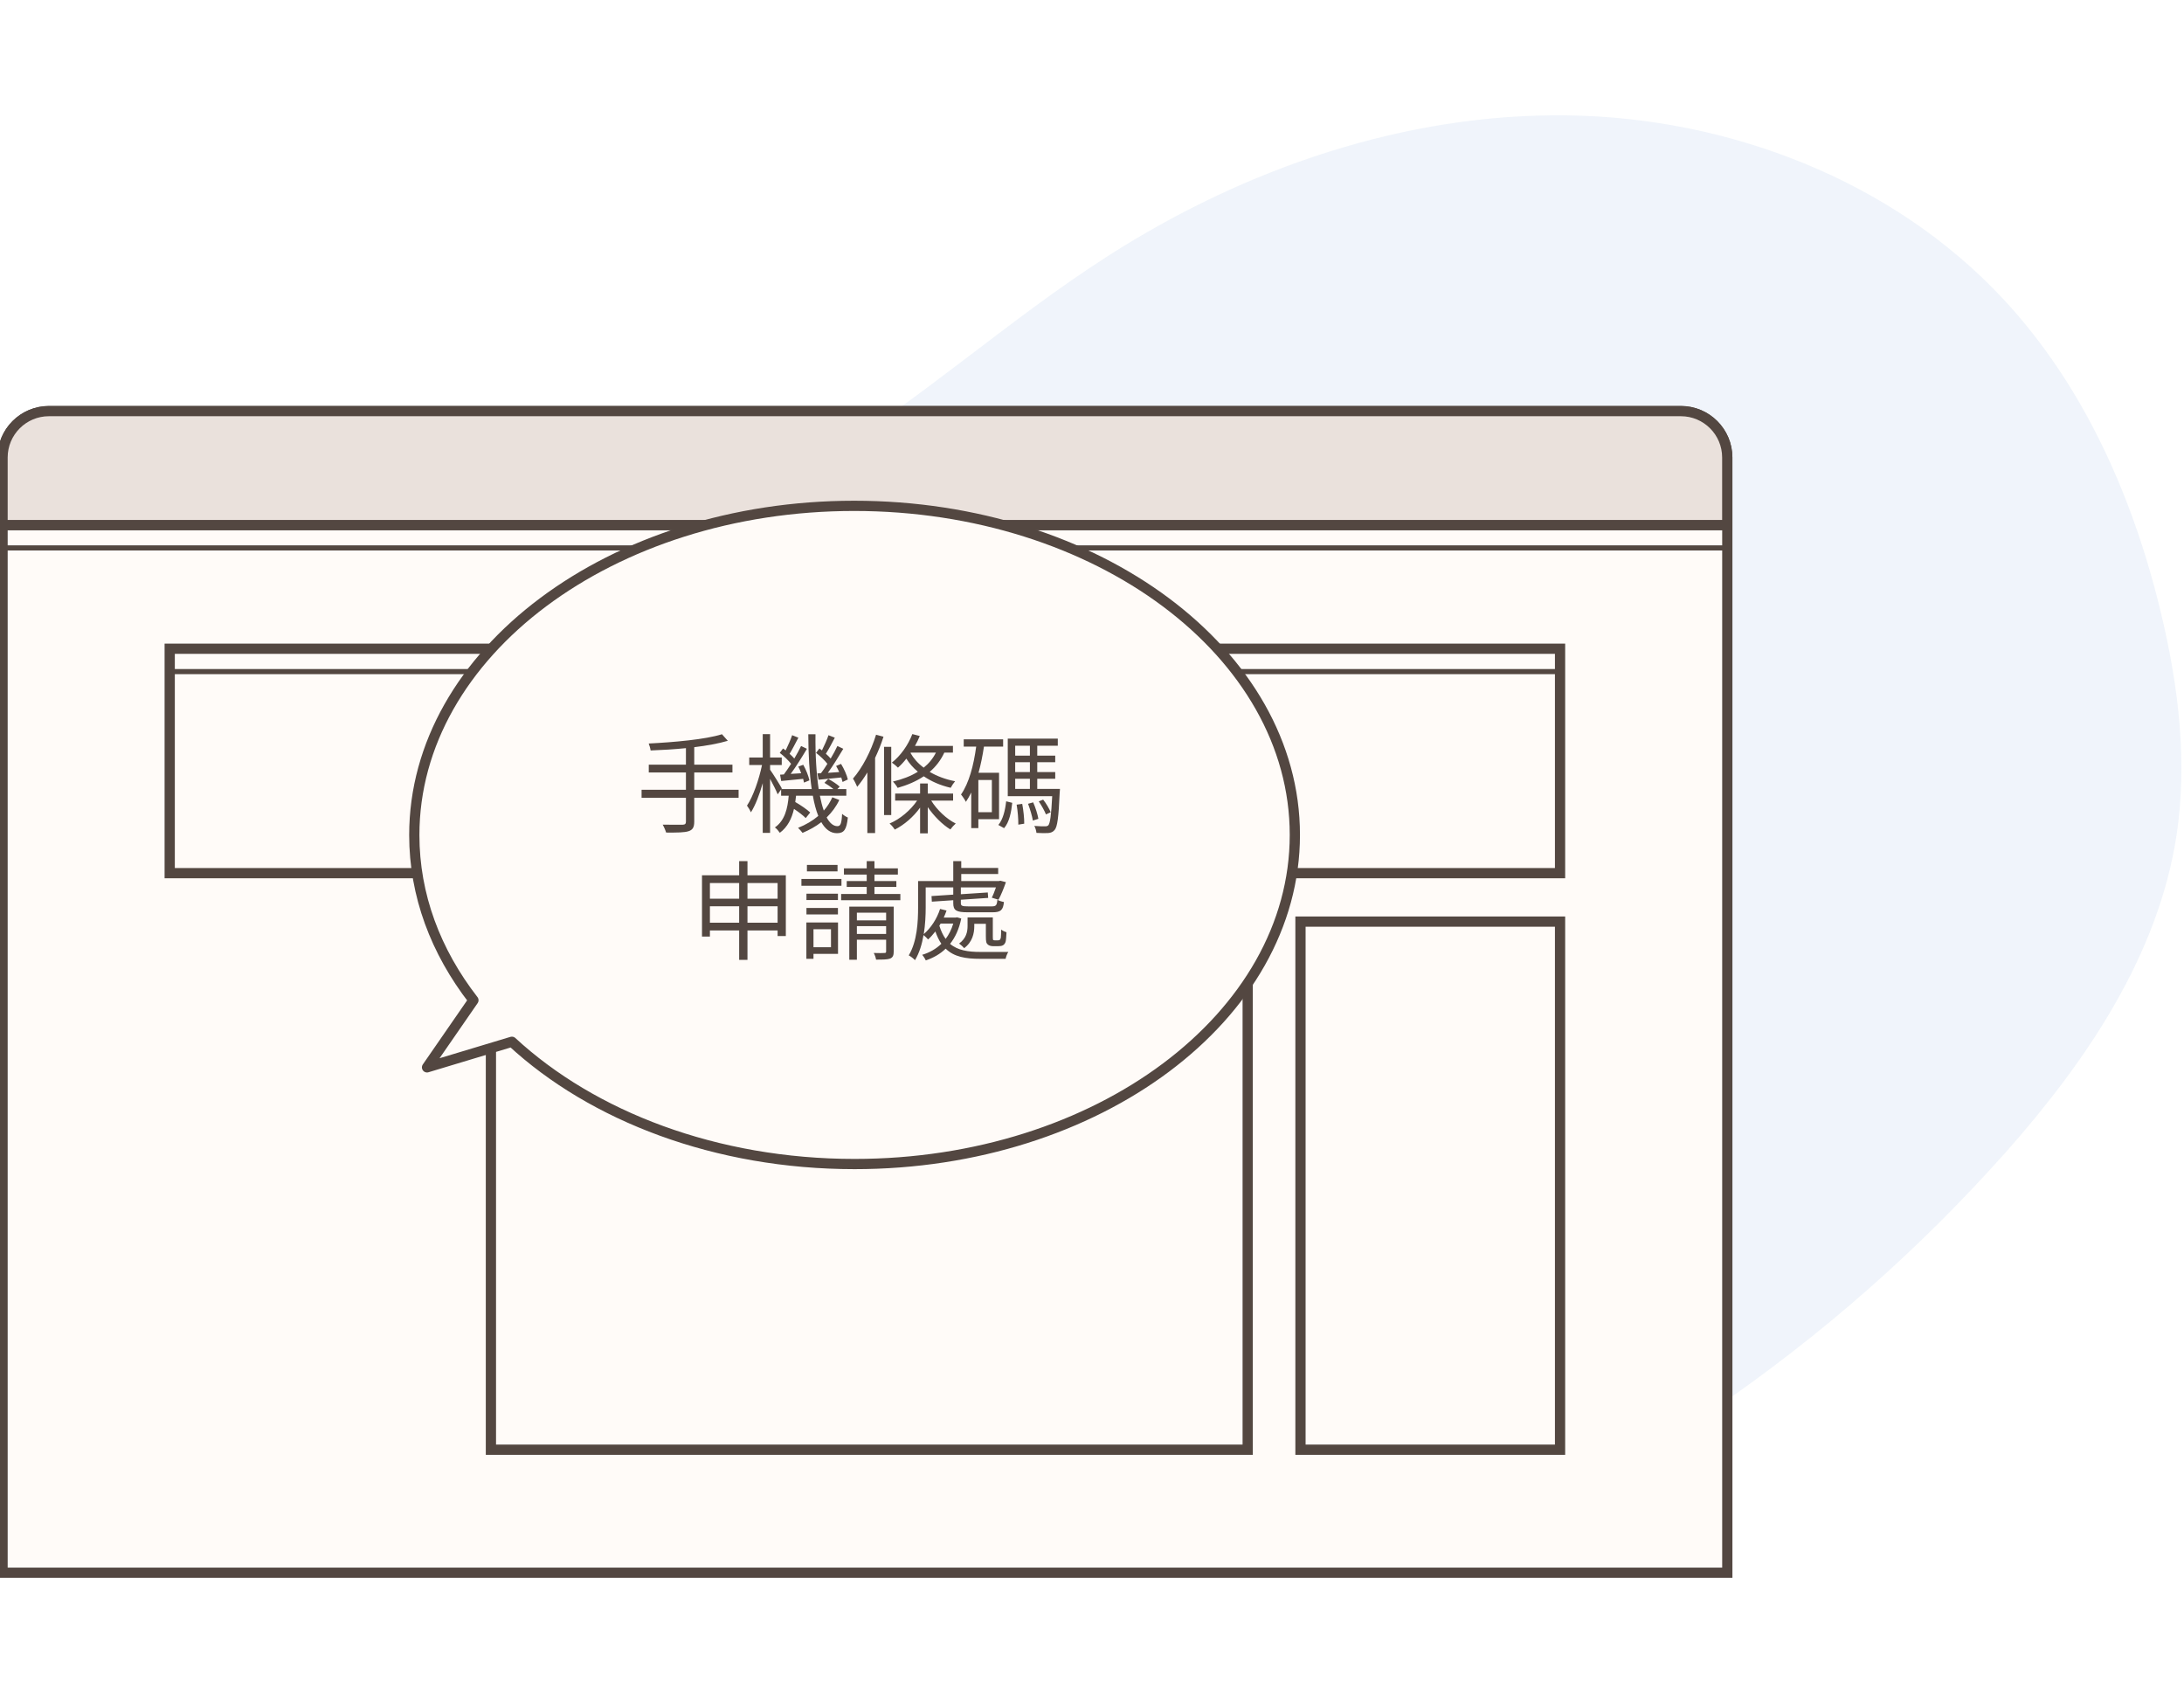
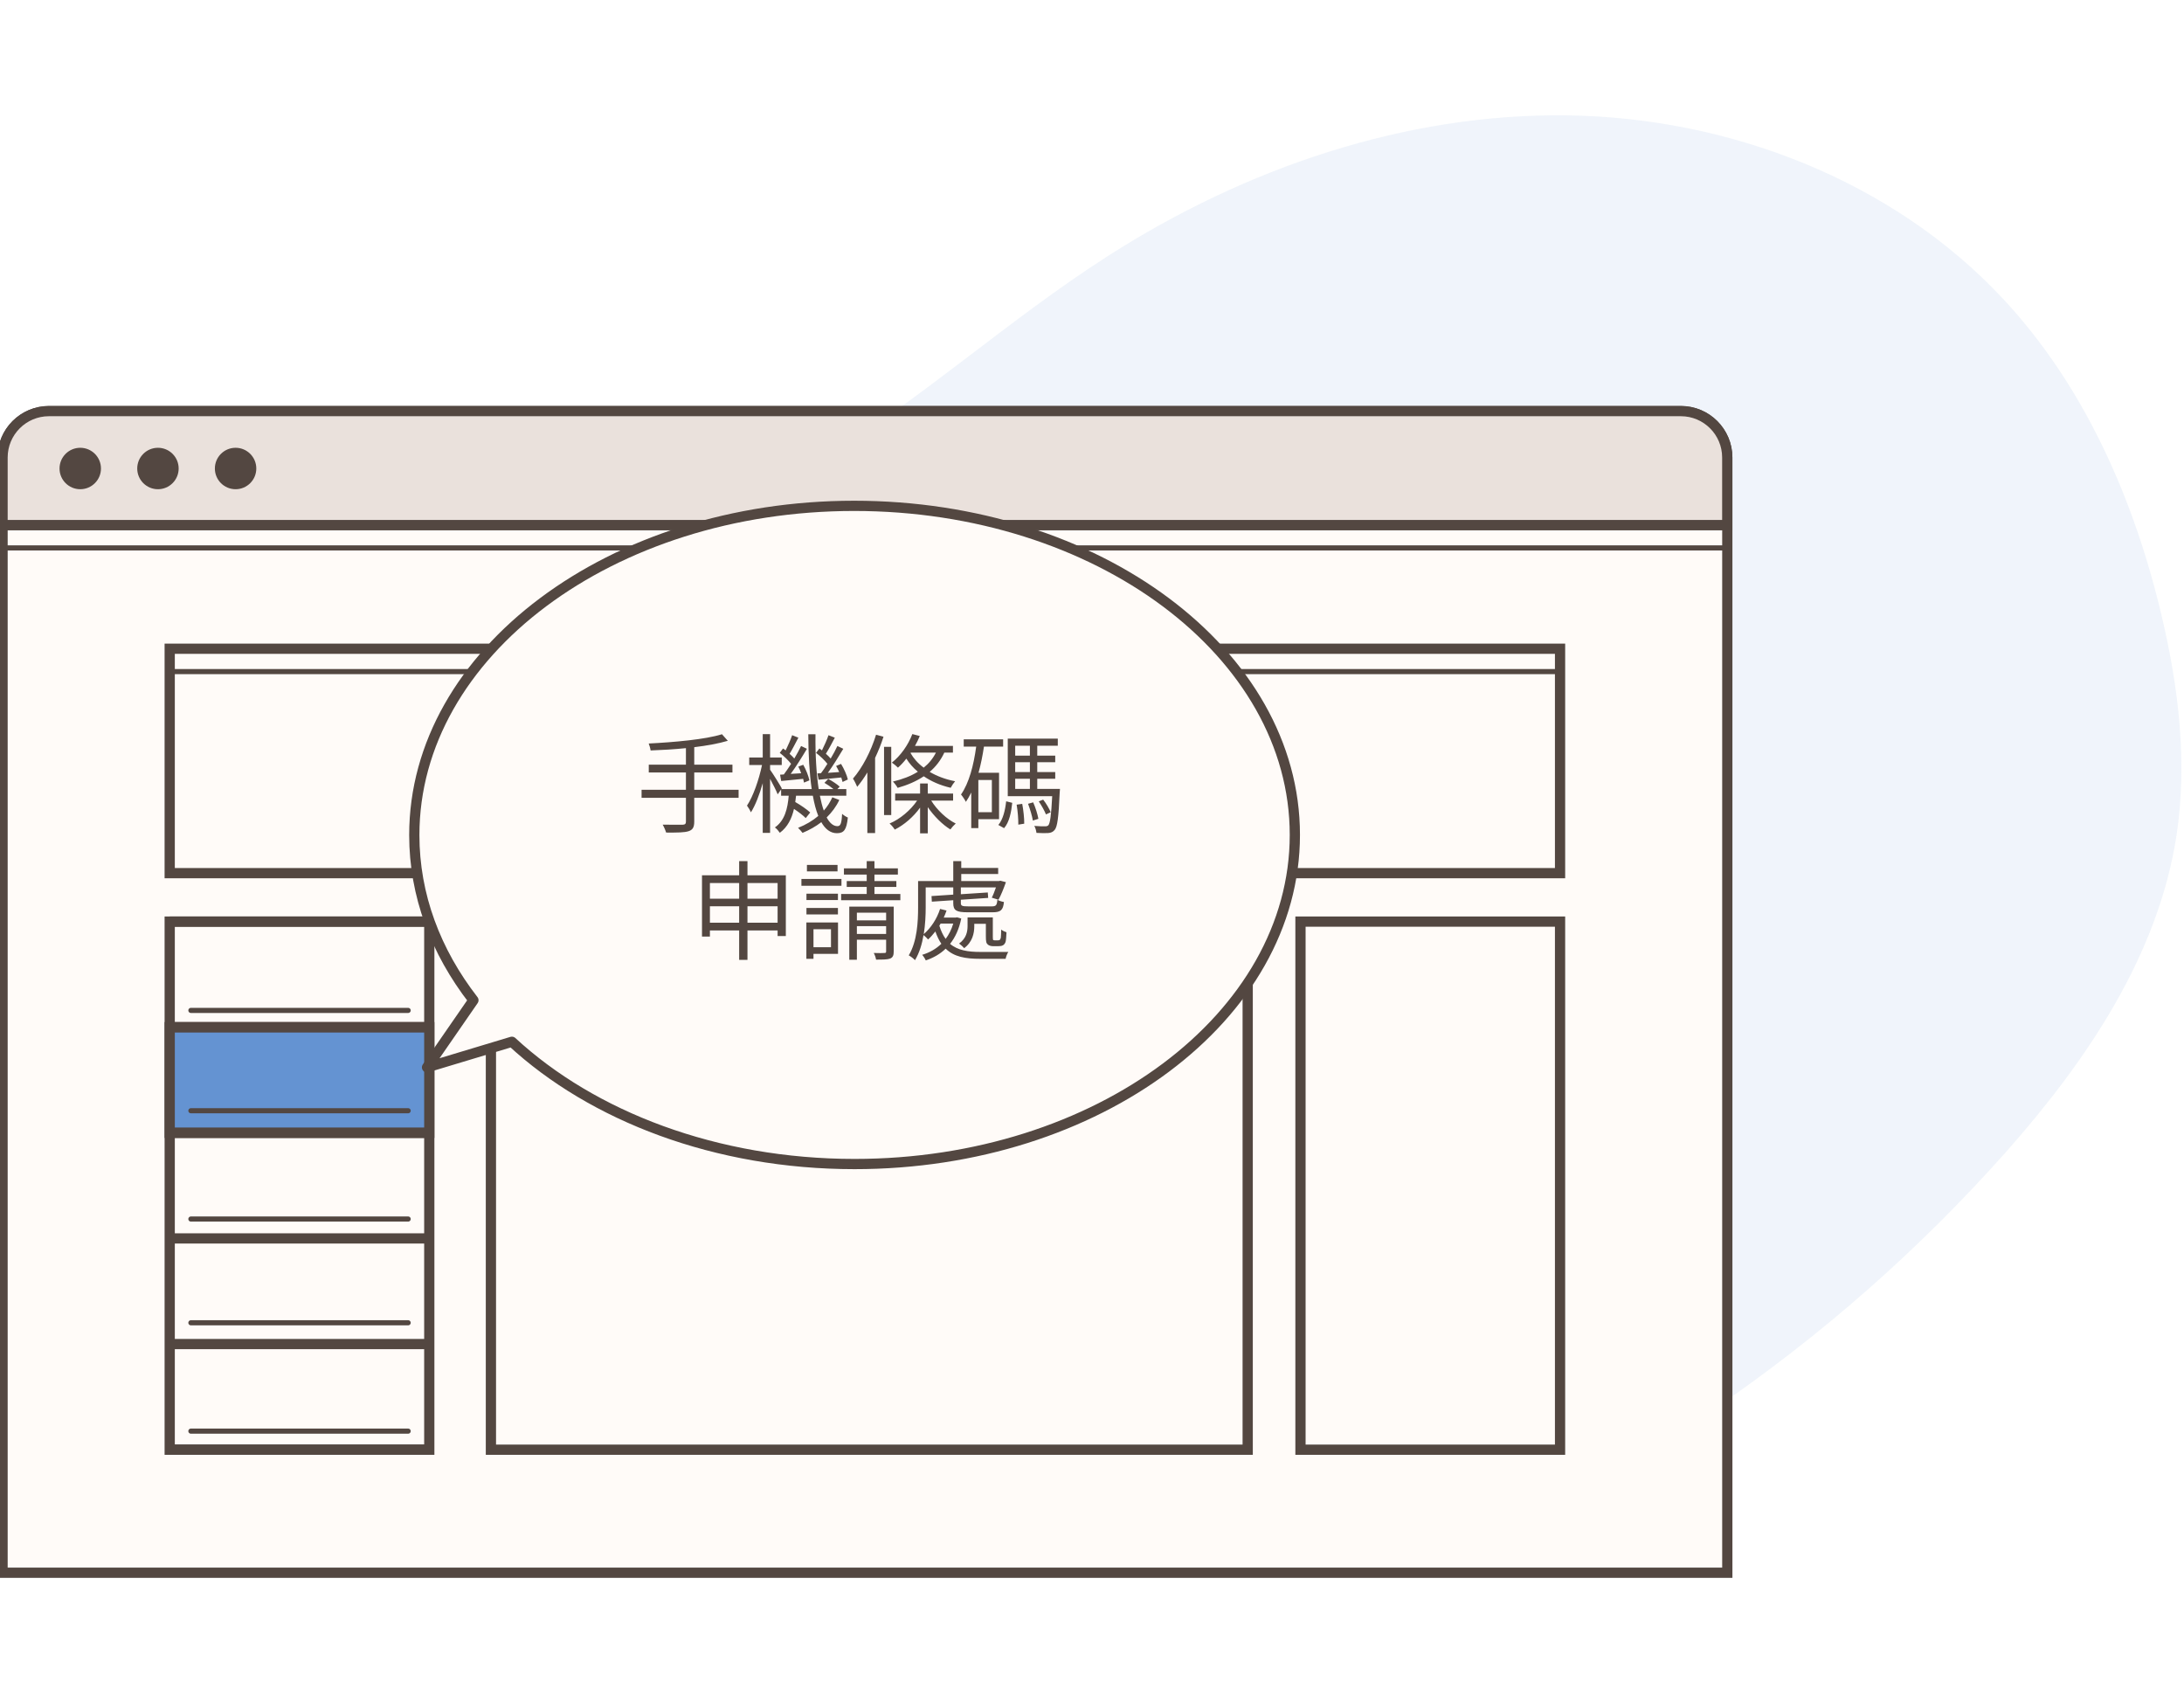
<svg xmlns="http://www.w3.org/2000/svg" viewBox="0 0 427 330">
  <g>
-     <rect x="33.68" y="179.65" width="50.75" height="103.23" fill="#fffbf8" stroke="#534741" stroke-miterlimit="10" stroke-width="2" />
-     <rect x="33.68" y="200.29" width="50.75" height="20.65" fill="#6493d2" stroke="#534741" stroke-miterlimit="10" stroke-width="2" />
-     <line x1="33.68" y1="179.65" x2="84.44" y2="179.65" fill="none" stroke="#534741" stroke-miterlimit="10" stroke-width="2" />
-     <line x1="33.68" y1="200.29" x2="84.44" y2="200.29" fill="none" stroke="#534741" stroke-miterlimit="10" stroke-width="2" />
-     <line x1="33.68" y1="220.94" x2="84.44" y2="220.94" fill="none" stroke="#534741" stroke-miterlimit="10" stroke-width="2" />
-     <line x1="33.68" y1="241.58" x2="84.44" y2="241.58" fill="none" stroke="#534741" stroke-miterlimit="10" stroke-width="2" />
-     <line x1="33.68" y1="262.23" x2="84.44" y2="262.23" fill="none" stroke="#534741" stroke-miterlimit="10" stroke-width="2" />
-     <line x1="33.68" y1="282.87" x2="84.44" y2="282.87" fill="none" stroke="#534741" stroke-miterlimit="10" stroke-width="2" />
-     <line x1="37.82" y1="216.62" x2="80.3" y2="216.62" fill="none" stroke="#534741" stroke-linecap="round" stroke-linejoin="round" />
-     <line x1="37.82" y1="237.79" x2="80.3" y2="237.79" fill="none" stroke="#534741" stroke-linecap="round" stroke-linejoin="round" />
-     <line x1="37.82" y1="258.07" x2="80.3" y2="258.07" fill="none" stroke="#534741" stroke-linecap="round" stroke-linejoin="round" />
-     <line x1="37.82" y1="197.01" x2="80.3" y2="197.01" fill="none" stroke="#534741" stroke-linecap="round" stroke-linejoin="round" />
-     <line x1="37.82" y1="279.25" x2="80.3" y2="279.25" fill="none" stroke="#534741" stroke-linecap="round" stroke-linejoin="round" />
-     <circle cx="16.19" cy="91.08" r="4.05" fill="#534741" />
-     <circle cx="31.38" cy="91.08" r="4.05" fill="#534741" />
-     <circle cx="46.56" cy="91.08" r="4.05" fill="#534741" />
-     <g>
-       <g opacity="0.1">
-         <path d="M159.66,90.53c20-12,37.39-28,57.05-40.55,26.7-17.08,58-27.84,89.64-27.43S370,35.22,391.63,58.42c16,17.15,25.69,39.36,31.05,62.17,3.28,13.92,5,28.41,2.88,42.55C422,186.69,408,207.35,392.19,225.19a311,311,0,0,1-57.08,50.24c-11,7.54-22.56,14.45-35.19,18.71-13.69,4.61-28.31,6-42.75,5.55-27.84-.85-55.79-8.6-78.74-24.39s-40.54-39.94-46.13-67.23c-3.15-15.4-2.51-31.32-1.11-47,2.4-26.72,8.65-56.07,30.41-71.77" fill="#6493d2" />
-       </g>
-       <path d="M9.56,80.36H328.64a9.07,9.07,0,0,1,9.07,9.07v218a0,0,0,0,1,0,0H.5a0,0,0,0,1,0,0v-218A9.07,9.07,0,0,1,9.56,80.36Z" fill="#fffbf8" stroke="#534741" stroke-miterlimit="10" stroke-width="2" />
-       <line x1="0.5" y1="102.64" x2="337.7" y2="102.64" fill="none" stroke="#534741" stroke-miterlimit="10" stroke-width="2" />
-       <rect x="254.26" y="180.15" width="50.75" height="103.23" fill="none" stroke="#534741" stroke-miterlimit="10" stroke-width="2" />
-       <rect x="95.98" y="180.15" width="147.96" height="103.23" fill="none" stroke="#534741" stroke-miterlimit="10" stroke-width="2" />
-       <rect x="33.18" y="126.81" width="271.83" height="43.87" fill="none" stroke="#534741" stroke-miterlimit="10" stroke-width="2" />
-       <line x1="33.18" y1="131.28" x2="305.28" y2="131.28" fill="none" stroke="#534741" stroke-miterlimit="10" />
-       <line x1="0.5" y1="107.1" x2="337.7" y2="107.1" fill="none" stroke="#534741" stroke-linecap="round" stroke-linejoin="round" />
-       <path d="M337.7,89.43a9.07,9.07,0,0,0-9.06-9.07H9.56A9.07,9.07,0,0,0,.5,89.43v13.21H337.7Z" fill="#eae1dc" stroke="#534741" stroke-miterlimit="10" stroke-width="2" />
-       <path d="M167,98.88C119.49,98.88,81,127.69,81,163.23,81,175,85.18,186,92.56,195.52l-9.07,13.12,16.59-5c15.78,14.58,39.91,23.9,67,23.9,47.54,0,86.08-28.8,86.08-64.34S214.57,98.88,167,98.88Z" fill="#fffbf8" stroke="#534741" stroke-linecap="round" stroke-linejoin="round" stroke-width="2" />
-       <text transform="translate(124.39 161.15)" font-size="21" fill="#534741" font-family="'PingFang TC','HeiTi TC','Microsoft JhengHei',sans-serif">手機條碼<tspan x="10.5" y="24.82">申請處</tspan>
-       </text>
+     <g opacity="0.1">
+       <path d="M159.66,90.53c20-12,37.39-28,57.05-40.55,26.7-17.08,58-27.84,89.64-27.43S370,35.22,391.63,58.42c16,17.15,25.69,39.36,31.05,62.17,3.28,13.92,5,28.41,2.88,42.55C422,186.69,408,207.35,392.19,225.19a311,311,0,0,1-57.08,50.24c-11,7.54-22.56,14.45-35.19,18.71-13.69,4.61-28.31,6-42.75,5.55-27.84-.85-55.79-8.6-78.74-24.39s-40.54-39.94-46.13-67.23c-3.15-15.4-2.51-31.32-1.11-47,2.4-26.72,8.65-56.07,30.41-71.77" fill="#6493d2" />
    </g>
+     <path d="M9.56,80.36H328.64a9.07,9.07,0,0,1,9.07,9.07v218a0,0,0,0,1,0,0H.5a0,0,0,0,1,0,0v-218A9.07,9.07,0,0,1,9.56,80.36Z" fill="#fffbf8" stroke="#534741" stroke-miterlimit="10" stroke-width="2" />
+     <line x1="0.5" y1="102.64" x2="337.7" y2="102.64" fill="none" stroke="#534741" stroke-miterlimit="10" stroke-width="2" />
+     <rect x="33.18" y="180.15" width="50.75" height="103.23" fill="#fffbf8" stroke="#534741" stroke-miterlimit="10" stroke-width="2" />
+     <rect x="33.18" y="200.79" width="50.75" height="20.65" fill="#6493d2" stroke="#534741" stroke-miterlimit="10" stroke-width="2" />
+     <rect x="254.26" y="180.15" width="50.75" height="103.23" fill="none" stroke="#534741" stroke-miterlimit="10" stroke-width="2" />
+     <rect x="95.98" y="180.15" width="147.96" height="103.23" fill="none" stroke="#534741" stroke-miterlimit="10" stroke-width="2" />
+     <rect x="33.18" y="126.81" width="271.83" height="43.87" fill="none" stroke="#534741" stroke-miterlimit="10" stroke-width="2" />
+     <line x1="33.18" y1="180.15" x2="83.94" y2="180.15" fill="none" stroke="#534741" stroke-miterlimit="10" stroke-width="2" />
+     <line x1="33.18" y1="200.79" x2="83.94" y2="200.79" fill="none" stroke="#534741" stroke-miterlimit="10" stroke-width="2" />
+     <line x1="33.18" y1="221.44" x2="83.94" y2="221.44" fill="none" stroke="#534741" stroke-miterlimit="10" stroke-width="2" />
+     <line x1="33.18" y1="242.08" x2="83.94" y2="242.08" fill="none" stroke="#534741" stroke-miterlimit="10" stroke-width="2" />
+     <line x1="33.18" y1="262.73" x2="83.94" y2="262.73" fill="none" stroke="#534741" stroke-miterlimit="10" stroke-width="2" />
+     <line x1="33.18" y1="283.37" x2="83.94" y2="283.37" fill="none" stroke="#534741" stroke-miterlimit="10" stroke-width="2" />
+     <line x1="33.18" y1="131.28" x2="305.28" y2="131.28" fill="none" stroke="#534741" stroke-miterlimit="10" />
+     <line x1="37.32" y1="217.12" x2="79.8" y2="217.12" fill="none" stroke="#534741" stroke-linecap="round" stroke-linejoin="round" />
+     <line x1="37.32" y1="238.29" x2="79.8" y2="238.29" fill="none" stroke="#534741" stroke-linecap="round" stroke-linejoin="round" />
+     <line x1="37.32" y1="258.57" x2="79.8" y2="258.57" fill="none" stroke="#534741" stroke-linecap="round" stroke-linejoin="round" />
+     <line x1="37.32" y1="197.51" x2="79.8" y2="197.51" fill="none" stroke="#534741" stroke-linecap="round" stroke-linejoin="round" />
+     <line x1="0.5" y1="107.1" x2="337.7" y2="107.1" fill="none" stroke="#534741" stroke-linecap="round" stroke-linejoin="round" />
+     <line x1="37.32" y1="279.75" x2="79.8" y2="279.75" fill="none" stroke="#534741" stroke-linecap="round" stroke-linejoin="round" />
+     <path d="M337.7,89.43a9.07,9.07,0,0,0-9.06-9.07H9.56A9.07,9.07,0,0,0,.5,89.43v13.21H337.7Z" fill="#eae1dc" stroke="#534741" stroke-miterlimit="10" stroke-width="2" />
+     <circle cx="15.69" cy="91.58" r="4.05" fill="#534741" />
+     <circle cx="30.88" cy="91.58" r="4.05" fill="#534741" />
+     <circle cx="46.06" cy="91.58" r="4.05" fill="#534741" />
+     <path d="M167,98.88C119.49,98.88,81,127.69,81,163.23,81,175,85.18,186,92.56,195.52l-9.07,13.12,16.59-5c15.78,14.58,39.91,23.9,67,23.9,47.54,0,86.08-28.8,86.08-64.34S214.57,98.88,167,98.88Z" fill="#fffbf8" stroke="#534741" stroke-linecap="round" stroke-linejoin="round" stroke-width="2" />
+     <text transform="translate(124.39 161.15)" font-size="21" fill="#534741" font-family="'PingFang TC','HeiTi TC','Microsoft JhengHei',sans-serif">手機條碼<tspan x="10.5" y="24.82">申請處</tspan>
+     </text>
  </g>
</svg>
